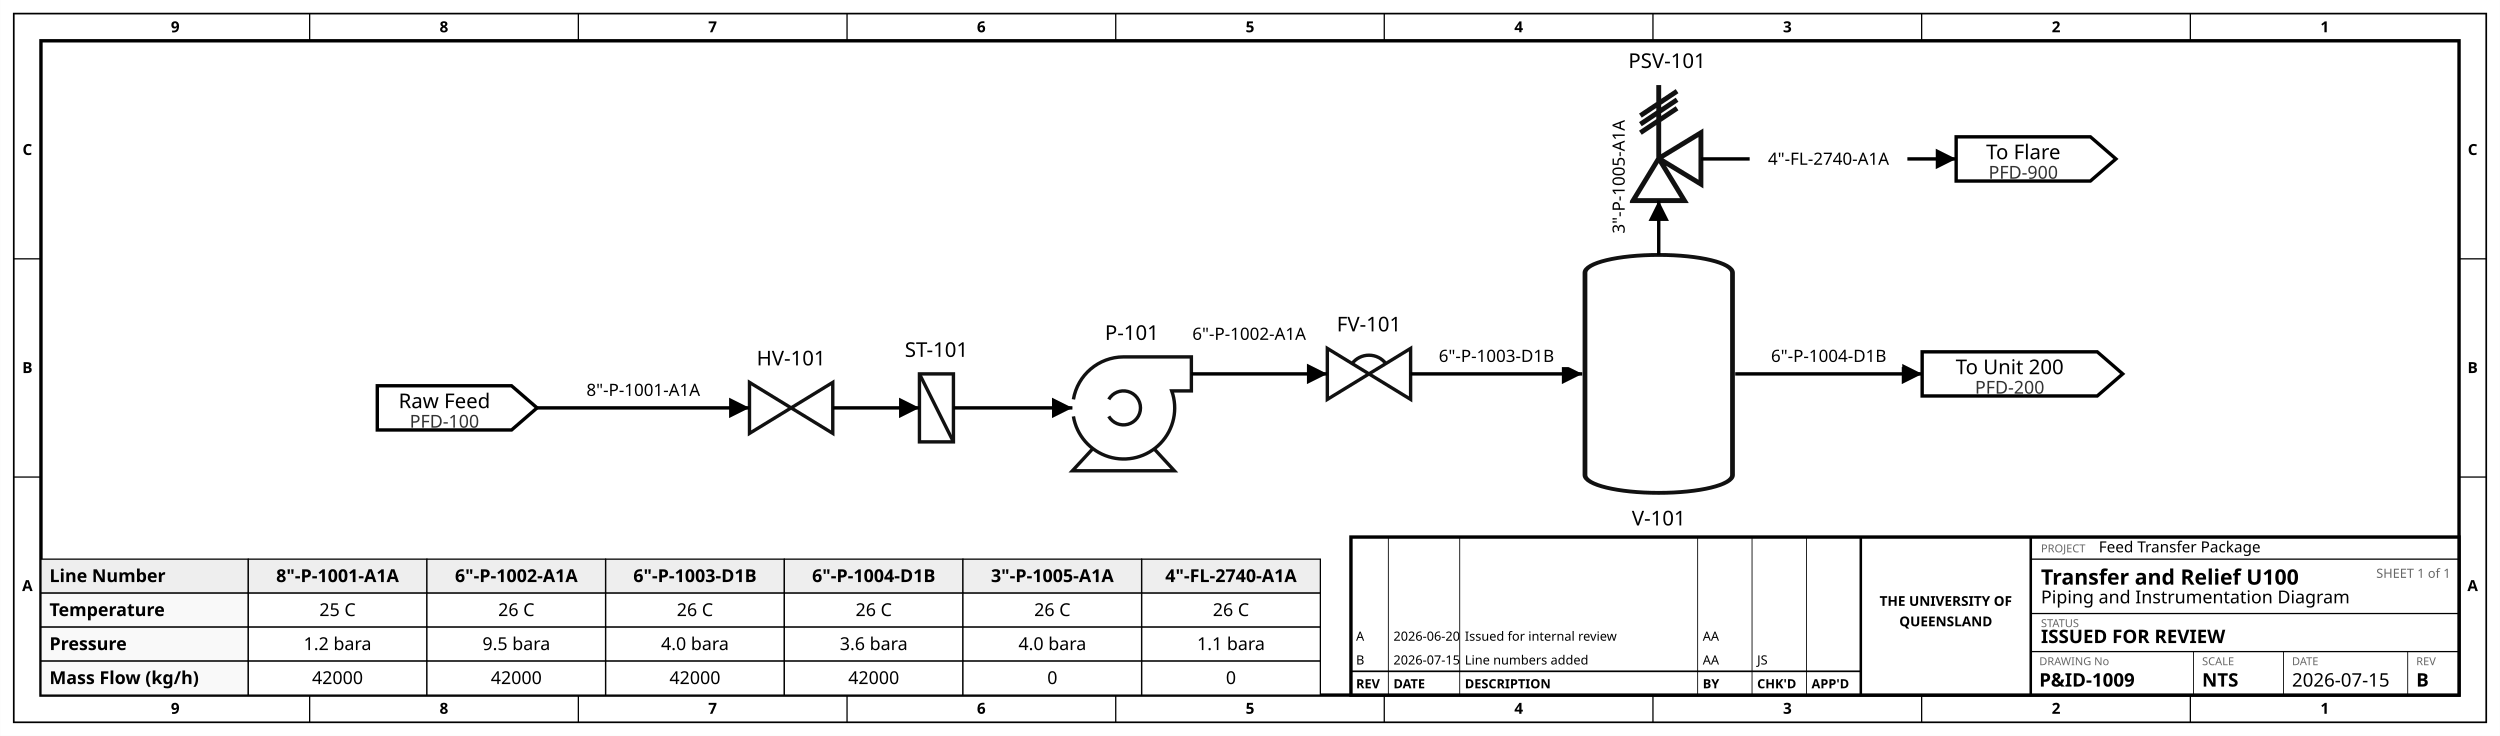
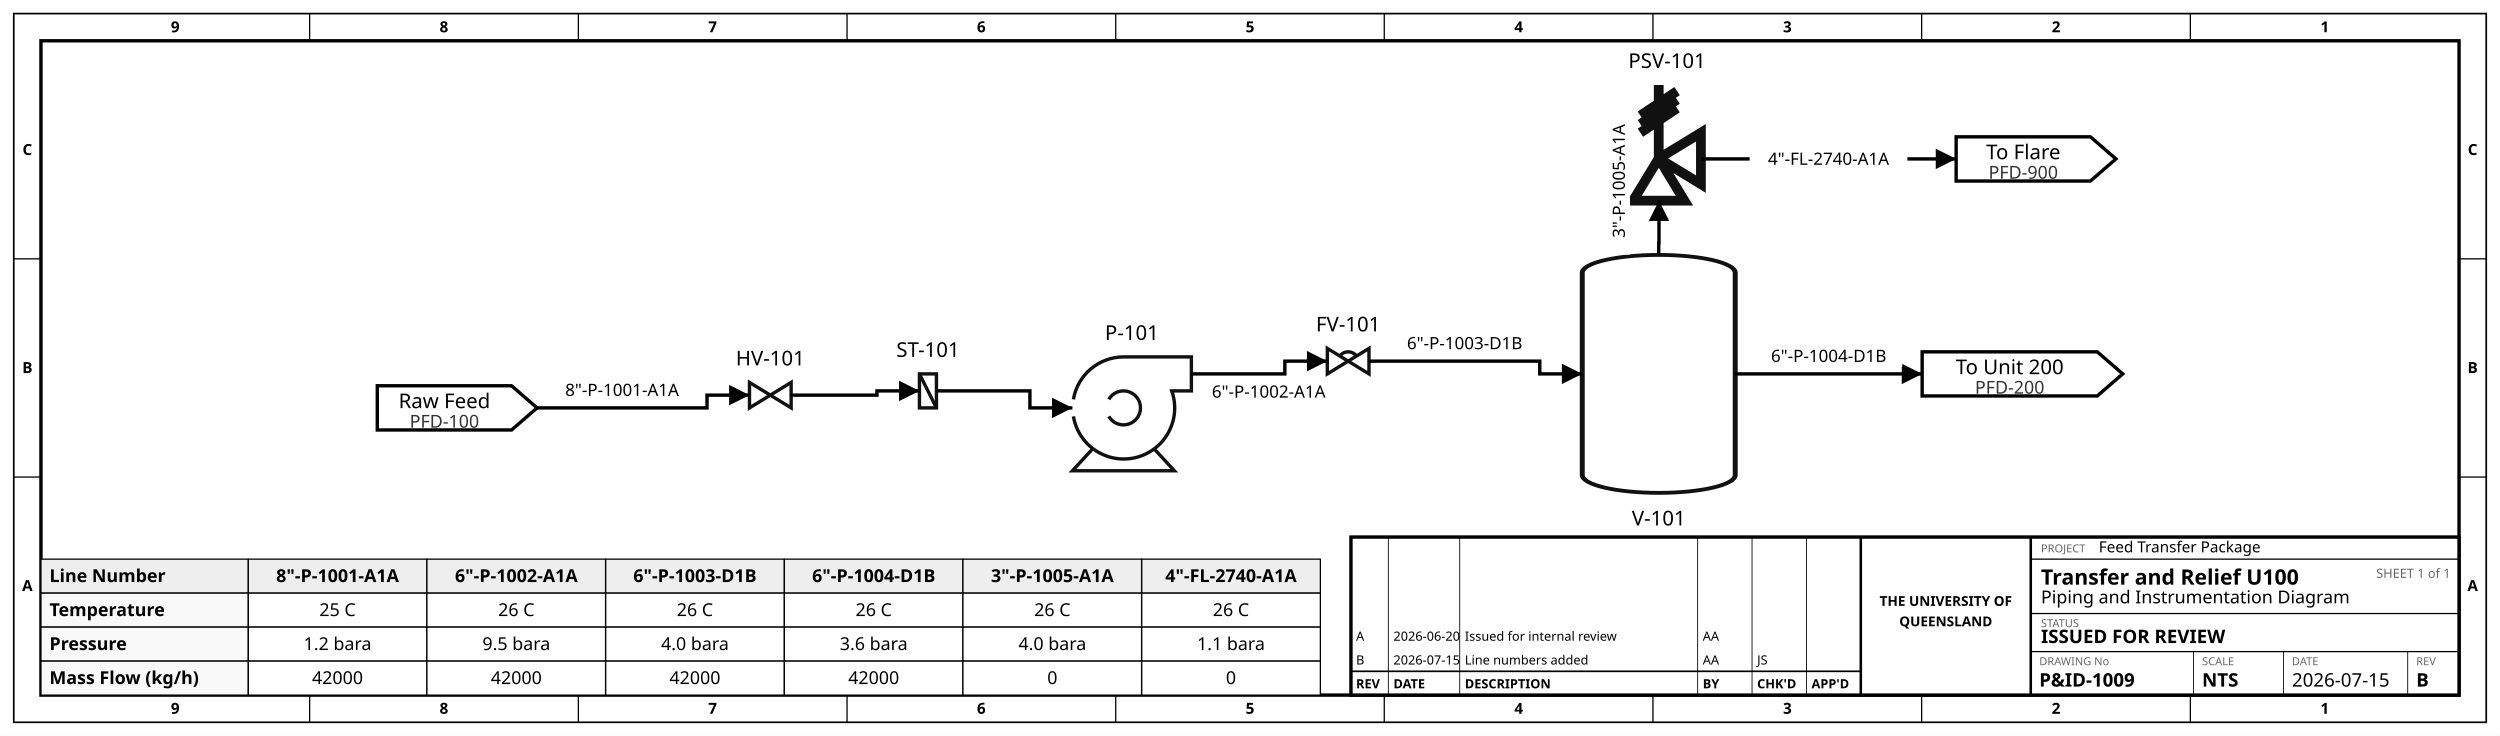
<svg xmlns="http://www.w3.org/2000/svg" width="1471" height="433" viewBox="-205.9 60.0 1470.8 433.0">
  <rect x="-205.9" y="60.0" width="1470.8" height="433.0" fill="white" />
  <rect x="-197.9" y="68.0" width="1454.8" height="417.0" fill="none" stroke="black" stroke-width="1" />
  <rect x="-181.9" y="84.0" width="1422.8" height="385.0" fill="none" stroke="black" stroke-width="2" />
  <text x="-102.9" y="79.0" font-family="sans-serif" font-size="9.0" text-anchor="middle" font-weight="bold" fill="black">9</text>
  <text x="-102.9" y="480.0" font-family="sans-serif" font-size="9.0" text-anchor="middle" font-weight="bold" fill="black">9</text>
  <line x1="-23.8" y1="68.0" x2="-23.8" y2="84.0" stroke="black" stroke-width="0.75" />
  <line x1="-23.8" y1="469.0" x2="-23.8" y2="485.0" stroke="black" stroke-width="0.75" />
  <text x="55.2" y="79.0" font-family="sans-serif" font-size="9.0" text-anchor="middle" font-weight="bold" fill="black">8</text>
  <text x="55.2" y="480.0" font-family="sans-serif" font-size="9.0" text-anchor="middle" font-weight="bold" fill="black">8</text>
  <line x1="134.3" y1="68.0" x2="134.3" y2="84.0" stroke="black" stroke-width="0.75" />
  <line x1="134.3" y1="469.0" x2="134.3" y2="485.0" stroke="black" stroke-width="0.75" />
  <text x="213.3" y="79.0" font-family="sans-serif" font-size="9.0" text-anchor="middle" font-weight="bold" fill="black">7</text>
  <text x="213.3" y="480.0" font-family="sans-serif" font-size="9.0" text-anchor="middle" font-weight="bold" fill="black">7</text>
  <line x1="292.4" y1="68.0" x2="292.4" y2="84.0" stroke="black" stroke-width="0.75" />
  <line x1="292.4" y1="469.0" x2="292.4" y2="485.0" stroke="black" stroke-width="0.75" />
  <text x="371.4" y="79.0" font-family="sans-serif" font-size="9.0" text-anchor="middle" font-weight="bold" fill="black">6</text>
  <text x="371.4" y="480.0" font-family="sans-serif" font-size="9.0" text-anchor="middle" font-weight="bold" fill="black">6</text>
  <line x1="450.5" y1="68.0" x2="450.5" y2="84.0" stroke="black" stroke-width="0.75" />
  <line x1="450.5" y1="469.0" x2="450.5" y2="485.0" stroke="black" stroke-width="0.75" />
  <text x="529.5" y="79.0" font-family="sans-serif" font-size="9.0" text-anchor="middle" font-weight="bold" fill="black">5</text>
  <text x="529.5" y="480.0" font-family="sans-serif" font-size="9.0" text-anchor="middle" font-weight="bold" fill="black">5</text>
  <line x1="608.5" y1="68.0" x2="608.5" y2="84.0" stroke="black" stroke-width="0.75" />
  <line x1="608.5" y1="469.0" x2="608.5" y2="485.0" stroke="black" stroke-width="0.75" />
  <text x="687.6" y="79.0" font-family="sans-serif" font-size="9.0" text-anchor="middle" font-weight="bold" fill="black">4</text>
  <text x="687.6" y="480.0" font-family="sans-serif" font-size="9.0" text-anchor="middle" font-weight="bold" fill="black">4</text>
  <line x1="766.6" y1="68.0" x2="766.6" y2="84.0" stroke="black" stroke-width="0.75" />
  <line x1="766.6" y1="469.0" x2="766.6" y2="485.0" stroke="black" stroke-width="0.75" />
  <text x="845.7" y="79.0" font-family="sans-serif" font-size="9.0" text-anchor="middle" font-weight="bold" fill="black">3</text>
  <text x="845.7" y="480.0" font-family="sans-serif" font-size="9.0" text-anchor="middle" font-weight="bold" fill="black">3</text>
  <line x1="924.7" y1="68.0" x2="924.7" y2="84.0" stroke="black" stroke-width="0.75" />
  <line x1="924.7" y1="469.0" x2="924.7" y2="485.0" stroke="black" stroke-width="0.75" />
  <text x="1003.8" y="79.0" font-family="sans-serif" font-size="9.0" text-anchor="middle" font-weight="bold" fill="black">2</text>
  <text x="1003.8" y="480.0" font-family="sans-serif" font-size="9.0" text-anchor="middle" font-weight="bold" fill="black">2</text>
  <line x1="1082.8" y1="68.0" x2="1082.8" y2="84.0" stroke="black" stroke-width="0.75" />
  <line x1="1082.8" y1="469.0" x2="1082.8" y2="485.0" stroke="black" stroke-width="0.75" />
  <text x="1161.9" y="79.0" font-family="sans-serif" font-size="9.0" text-anchor="middle" font-weight="bold" fill="black">1</text>
  <text x="1161.9" y="480.0" font-family="sans-serif" font-size="9.0" text-anchor="middle" font-weight="bold" fill="black">1</text>
  <text x="-189.9" y="151.2" font-family="sans-serif" font-size="9.0" text-anchor="middle" font-weight="bold" fill="black">C</text>
  <text x="1248.9" y="151.2" font-family="sans-serif" font-size="9.0" text-anchor="middle" font-weight="bold" fill="black">C</text>
  <line x1="-197.9" y1="212.3" x2="-181.9" y2="212.3" stroke="black" stroke-width="0.75" />
  <line x1="1240.9" y1="212.3" x2="1256.9" y2="212.3" stroke="black" stroke-width="0.75" />
  <text x="-189.9" y="279.5" font-family="sans-serif" font-size="9.0" text-anchor="middle" font-weight="bold" fill="black">B</text>
  <text x="1248.9" y="279.5" font-family="sans-serif" font-size="9.0" text-anchor="middle" font-weight="bold" fill="black">B</text>
  <line x1="-197.9" y1="340.7" x2="-181.9" y2="340.7" stroke="black" stroke-width="0.75" />
  <line x1="1240.9" y1="340.7" x2="1256.9" y2="340.7" stroke="black" stroke-width="0.75" />
  <text x="-189.9" y="407.8" font-family="sans-serif" font-size="9.0" text-anchor="middle" font-weight="bold" fill="black">A</text>
  <text x="1248.9" y="407.8" font-family="sans-serif" font-size="9.0" text-anchor="middle" font-weight="bold" fill="black">A</text>
  <g id="stream_table">
    <rect x="-181.9" y="389.0" width="122.0" height="20.0" fill="#eee" stroke="black" stroke-width="0.75" />
    <text x="-176.9" y="402.5" font-family="sans-serif" font-size="10.5" font-weight="bold" text-anchor="start">Line Number</text>
    <rect x="-59.9" y="389.0" width="105.1" height="20.0" fill="#eee" stroke="black" stroke-width="0.75" />
    <text x="-7.4" y="402.5" font-family="sans-serif" font-size="10.5" font-weight="bold" text-anchor="middle">8"-P-1001-A1A</text>
    <rect x="45.2" y="389.0" width="105.1" height="20.0" fill="#eee" stroke="black" stroke-width="0.75" />
    <text x="97.8" y="402.5" font-family="sans-serif" font-size="10.5" font-weight="bold" text-anchor="middle">6"-P-1002-A1A</text>
    <rect x="150.4" y="389.0" width="105.1" height="20.0" fill="#eee" stroke="black" stroke-width="0.75" />
    <text x="202.9" y="402.5" font-family="sans-serif" font-size="10.5" font-weight="bold" text-anchor="middle">6"-P-1003-D1B</text>
    <rect x="255.5" y="389.0" width="105.1" height="20.0" fill="#eee" stroke="black" stroke-width="0.75" />
    <text x="308.1" y="402.5" font-family="sans-serif" font-size="10.5" font-weight="bold" text-anchor="middle">6"-P-1004-D1B</text>
    <rect x="360.6" y="389.0" width="105.1" height="20.0" fill="#eee" stroke="black" stroke-width="0.75" />
    <text x="413.2" y="402.5" font-family="sans-serif" font-size="10.5" font-weight="bold" text-anchor="middle">3"-P-1005-A1A</text>
    <rect x="465.8" y="389.0" width="105.1" height="20.0" fill="#eee" stroke="black" stroke-width="0.75" />
    <text x="518.3" y="402.5" font-family="sans-serif" font-size="10.5" font-weight="bold" text-anchor="middle">4"-FL-2740-A1A</text>
    <rect x="-181.9" y="409.0" width="122.0" height="20.0" fill="#f9f9f9" stroke="black" stroke-width="0.75" />
    <text x="-176.9" y="422.5" font-family="sans-serif" font-size="10.5" font-weight="bold" text-anchor="start">Temperature</text>
    <rect x="-59.9" y="409.0" width="105.1" height="20.0" fill="white" stroke="black" stroke-width="0.75" />
    <text x="-7.4" y="422.5" font-family="sans-serif" font-size="10.5" text-anchor="middle">25 C</text>
    <rect x="45.2" y="409.0" width="105.1" height="20.0" fill="white" stroke="black" stroke-width="0.75" />
    <text x="97.8" y="422.5" font-family="sans-serif" font-size="10.5" text-anchor="middle">26 C</text>
    <rect x="150.4" y="409.0" width="105.1" height="20.0" fill="white" stroke="black" stroke-width="0.75" />
    <text x="202.9" y="422.5" font-family="sans-serif" font-size="10.5" text-anchor="middle">26 C</text>
    <rect x="255.5" y="409.0" width="105.1" height="20.0" fill="white" stroke="black" stroke-width="0.75" />
    <text x="308.1" y="422.5" font-family="sans-serif" font-size="10.5" text-anchor="middle">26 C</text>
    <rect x="360.6" y="409.0" width="105.1" height="20.0" fill="white" stroke="black" stroke-width="0.75" />
    <text x="413.2" y="422.5" font-family="sans-serif" font-size="10.5" text-anchor="middle">26 C</text>
    <rect x="465.8" y="409.0" width="105.1" height="20.0" fill="white" stroke="black" stroke-width="0.75" />
    <text x="518.3" y="422.5" font-family="sans-serif" font-size="10.5" text-anchor="middle">26 C</text>
    <rect x="-181.9" y="429.0" width="122.0" height="20.0" fill="#f9f9f9" stroke="black" stroke-width="0.75" />
    <text x="-176.9" y="442.5" font-family="sans-serif" font-size="10.5" font-weight="bold" text-anchor="start">Pressure</text>
    <rect x="-59.9" y="429.0" width="105.1" height="20.0" fill="white" stroke="black" stroke-width="0.75" />
    <text x="-7.4" y="442.5" font-family="sans-serif" font-size="10.5" text-anchor="middle">1.2 bara</text>
    <rect x="45.2" y="429.0" width="105.1" height="20.0" fill="white" stroke="black" stroke-width="0.75" />
    <text x="97.8" y="442.5" font-family="sans-serif" font-size="10.5" text-anchor="middle">9.5 bara</text>
    <rect x="150.4" y="429.0" width="105.1" height="20.0" fill="white" stroke="black" stroke-width="0.75" />
    <text x="202.9" y="442.5" font-family="sans-serif" font-size="10.5" text-anchor="middle">4.0 bara</text>
    <rect x="255.5" y="429.0" width="105.1" height="20.0" fill="white" stroke="black" stroke-width="0.75" />
    <text x="308.1" y="442.5" font-family="sans-serif" font-size="10.5" text-anchor="middle">3.6 bara</text>
    <rect x="360.6" y="429.0" width="105.1" height="20.0" fill="white" stroke="black" stroke-width="0.75" />
    <text x="413.2" y="442.5" font-family="sans-serif" font-size="10.5" text-anchor="middle">4.0 bara</text>
    <rect x="465.8" y="429.0" width="105.1" height="20.0" fill="white" stroke="black" stroke-width="0.75" />
    <text x="518.3" y="442.5" font-family="sans-serif" font-size="10.5" text-anchor="middle">1.1 bara</text>
    <rect x="-181.9" y="449.0" width="122.0" height="20.0" fill="#f9f9f9" stroke="black" stroke-width="0.75" />
    <text x="-176.9" y="462.5" font-family="sans-serif" font-size="10.5" font-weight="bold" text-anchor="start">Mass Flow (kg/h)</text>
    <rect x="-59.9" y="449.0" width="105.1" height="20.0" fill="white" stroke="black" stroke-width="0.75" />
    <text x="-7.4" y="462.5" font-family="sans-serif" font-size="10.5" text-anchor="middle">42000</text>
    <rect x="45.2" y="449.0" width="105.1" height="20.0" fill="white" stroke="black" stroke-width="0.75" />
    <text x="97.8" y="462.5" font-family="sans-serif" font-size="10.5" text-anchor="middle">42000</text>
    <rect x="150.4" y="449.0" width="105.1" height="20.0" fill="white" stroke="black" stroke-width="0.75" />
    <text x="202.9" y="462.5" font-family="sans-serif" font-size="10.5" text-anchor="middle">42000</text>
    <rect x="255.5" y="449.0" width="105.1" height="20.0" fill="white" stroke="black" stroke-width="0.75" />
    <text x="308.1" y="462.5" font-family="sans-serif" font-size="10.5" text-anchor="middle">42000</text>
    <rect x="360.6" y="449.0" width="105.1" height="20.0" fill="white" stroke="black" stroke-width="0.75" />
    <text x="413.2" y="462.5" font-family="sans-serif" font-size="10.5" text-anchor="middle">0</text>
    <rect x="465.8" y="449.0" width="105.1" height="20.0" fill="white" stroke="black" stroke-width="0.75" />
    <text x="518.3" y="462.5" font-family="sans-serif" font-size="10.5" text-anchor="middle">0</text>
  </g>
  <rect x="588.9" y="376.0" width="652.0" height="93.0" fill="white" stroke="black" stroke-width="2" />
  <line x1="888.9" y1="376.0" x2="888.9" y2="469.0" stroke="black" stroke-width="1.5" />
  <line x1="988.9" y1="376.0" x2="988.9" y2="469.0" stroke="black" stroke-width="1.5" />
  <line x1="588.9" y1="455.0" x2="888.9" y2="455.0" stroke="black" stroke-width="1" />
  <line x1="610.9" y1="376.0" x2="610.9" y2="469.0" stroke="black" stroke-width="0.5" />
  <line x1="652.9" y1="376.0" x2="652.9" y2="469.0" stroke="black" stroke-width="0.5" />
  <line x1="792.9" y1="376.0" x2="792.9" y2="469.0" stroke="black" stroke-width="0.5" />
  <line x1="824.9" y1="376.0" x2="824.9" y2="469.0" stroke="black" stroke-width="0.5" />
  <line x1="856.9" y1="376.0" x2="856.9" y2="469.0" stroke="black" stroke-width="0.5" />
  <text x="591.9" y="465.0" font-family="sans-serif" font-size="7.5" text-anchor="start" font-weight="bold" fill="black">REV</text>
  <text x="613.9" y="465.0" font-family="sans-serif" font-size="7.5" text-anchor="start" font-weight="bold" fill="black">DATE</text>
  <text x="655.9" y="465.0" font-family="sans-serif" font-size="7.5" text-anchor="start" font-weight="bold" fill="black">DESCRIPTION</text>
  <text x="795.9" y="465.0" font-family="sans-serif" font-size="7.5" text-anchor="start" font-weight="bold" fill="black">BY</text>
  <text x="827.9" y="465.0" font-family="sans-serif" font-size="7.5" text-anchor="start" font-weight="bold" fill="black">CHK'D</text>
  <text x="859.9" y="465.0" font-family="sans-serif" font-size="7.5" text-anchor="start" font-weight="bold" fill="black">APP'D</text>
  <text x="591.9" y="451.0" font-family="sans-serif" font-size="7.5" text-anchor="start" fill="black">B</text>
  <text x="613.9" y="451.0" font-family="sans-serif" font-size="7.5" text-anchor="start" fill="black">2026-07-15</text>
  <text x="655.9" y="451.0" font-family="sans-serif" font-size="7.5" text-anchor="start" fill="black">Line numbers added</text>
  <text x="795.9" y="451.0" font-family="sans-serif" font-size="7.5" text-anchor="start" fill="black">AA</text>
  <text x="827.9" y="451.0" font-family="sans-serif" font-size="7.5" text-anchor="start" fill="black">JS</text>
  <text x="859.9" y="451.0" font-family="sans-serif" font-size="7.5" text-anchor="start" fill="black" />
  <text x="591.9" y="437.0" font-family="sans-serif" font-size="7.5" text-anchor="start" fill="black">A</text>
  <text x="613.9" y="437.0" font-family="sans-serif" font-size="7.5" text-anchor="start" fill="black">2026-06-20</text>
  <text x="655.9" y="437.0" font-family="sans-serif" font-size="7.5" text-anchor="start" fill="black">Issued for internal review</text>
  <text x="795.9" y="437.0" font-family="sans-serif" font-size="7.5" text-anchor="start" fill="black">AA</text>
  <text x="827.9" y="437.0" font-family="sans-serif" font-size="7.5" text-anchor="start" fill="black" />
  <text x="859.9" y="437.0" font-family="sans-serif" font-size="7.5" text-anchor="start" fill="black" />
  <text x="938.9" y="416.5" font-family="sans-serif" font-size="8.0" text-anchor="middle" font-weight="bold" fill="black">THE UNIVERSITY OF</text>
  <text x="938.9" y="428.5" font-family="sans-serif" font-size="8.0" text-anchor="middle" font-weight="bold" fill="black">QUEENSLAND</text>
  <text x="994.9" y="385.0" font-family="sans-serif" font-size="6.5" text-anchor="start" fill="#666">PROJECT</text>
  <text x="1028.9" y="385.0" font-family="sans-serif" font-size="9.0" text-anchor="start" fill="black">Feed Transfer Package</text>
  <line x1="988.9" y1="389.0" x2="1240.9" y2="389.0" stroke="black" stroke-width="0.75" />
  <line x1="988.9" y1="421.0" x2="1240.9" y2="421.0" stroke="black" stroke-width="0.75" />
  <line x1="988.9" y1="443.4" x2="1240.9" y2="443.4" stroke="black" stroke-width="0.75" />
  <text x="994.9" y="404.0" font-family="sans-serif" font-size="12.5" text-anchor="start" font-weight="bold" fill="black">Transfer and Relief U100</text>
  <text x="994.9" y="415.0" font-family="sans-serif" font-size="10.5" text-anchor="start" fill="black">Piping and Instrumentation Diagram</text>
  <text x="1235.9" y="400.0" font-family="sans-serif" font-size="7.5" text-anchor="end" fill="#666">SHEET 1 of 1</text>
  <text x="994.9" y="429.0" font-family="sans-serif" font-size="6.5" text-anchor="start" fill="#666">STATUS</text>
  <text x="994.9" y="438.4" font-family="sans-serif" font-size="11.0" text-anchor="start" font-weight="bold" fill="black">ISSUED FOR REVIEW</text>
  <text x="993.9" y="451.4" font-family="sans-serif" font-size="6.5" text-anchor="start" fill="#666">DRAWING No</text>
  <text x="993.9" y="464.0" font-family="sans-serif" font-size="11.0" text-anchor="start" font-weight="bold" fill="black">P&amp;ID-1009</text>
  <line x1="1084.7" y1="443.4" x2="1084.7" y2="469.0" stroke="black" stroke-width="0.5" />
  <text x="1089.7" y="451.4" font-family="sans-serif" font-size="6.5" text-anchor="start" fill="#666">SCALE</text>
  <text x="1089.7" y="464.0" font-family="sans-serif" font-size="11.0" text-anchor="start" font-weight="bold" fill="black">NTS</text>
  <line x1="1137.6" y1="443.4" x2="1137.6" y2="469.0" stroke="black" stroke-width="0.5" />
  <text x="1142.6" y="451.4" font-family="sans-serif" font-size="6.5" text-anchor="start" fill="#666">DATE</text>
  <text x="1142.6" y="464.0" font-family="sans-serif" font-size="11.0" text-anchor="start" fill="black">2026-07-15</text>
  <line x1="1210.7" y1="443.4" x2="1210.7" y2="469.0" stroke="black" stroke-width="0.5" />
  <text x="1215.7" y="451.4" font-family="sans-serif" font-size="6.5" text-anchor="start" fill="#666">REV</text>
  <text x="1215.7" y="464.0" font-family="sans-serif" font-size="11.0" text-anchor="start" font-weight="bold" fill="black">B</text>
  <defs>
    <marker id="arrow_black" viewBox="0 0 10 10" refX="10" refY="5" markerWidth="12" markerHeight="12" markerUnits="userSpaceOnUse" orient="auto-start-reverse">
      <path d="M 0 0 L 10 5 L 0 10 z" fill="black" />
    </marker>
-     <symbol id="sym_fitting_strainer" viewBox="0 0 20.0 40.0" overflow="visible">
-       <g transform="scale(0.5)">
-         <rect x="0.0" y="0.0" width="40.0" height="80.0" fill="none" stroke="#111" stroke-width="4.0" />
-         <path d="M 0.0 0.0 L 40.0 80.0" fill="none" stroke="#111" stroke-width="4.0" />
+     <symbol id="sym_fitting_strainer" viewBox="0 0 10.0 20.0" overflow="visible">
+       <g transform="scale(0.25)">
+         <rect x="0.0" y="0.0" width="40.0" height="80.0" fill="none" stroke="#111" stroke-width="8.0" />
+         <path d="M 0.0 0.0 L 40.0 80.0" fill="none" stroke="#111" stroke-width="8.0" />
      </g>
    </symbol>
    <symbol id="sym_pump" viewBox="0 0 70.0 67.0" overflow="visible">
      <path d="M 12.0 54.0 L 0.0 67.0 L 60.0 67.0 L 48.0 54.0" fill="none" stroke="#111" stroke-width="2.0" />
      <path d="M 0.6 25.0 A 30.0 30.0 0.0 0 1 30.0 0.0 L 70.0 0.0 L 70.0 20.0 L 58.45 20.0 A 30.0 30.0 0.0 0 1 51.859 50.83 A 30.0 30.0 0.0 0 1 21.341 58.742 A 30.0 30.0 0.0 0 1 0.6 35.0" fill="none" stroke="#111" stroke-width="2.0" />
      <path d="M 21.4 25.0 A 10.0 10.0 0.0 1 1 21.4 35.0" fill="none" stroke="#111" stroke-width="2.0" />
    </symbol>
-     <symbol id="sym_valve_control" viewBox="0 0 49.0 30.0" overflow="visible">
-       <g transform="scale(0.5)">
-         <path d="M 0.0 60.0 L 0.0 0.0 L 98.0 60.0 L 98.0 0.0 Z" fill="none" stroke="#111" stroke-width="4.0" />
-         <path d="M 29.0 18.0 A 25.0 25.0 0.0 0 1 69.0 18.0" fill="none" stroke="#111" stroke-width="4.0" />
-       </g>
-     </symbol>
-     <symbol id="sym_valve" viewBox="0 0 49.0 30.0" overflow="visible">
-       <g transform="scale(0.5)">
-         <path d="M 0.0 60.0 L 0.0 0.0 L 98.0 60.0 L 98.0 0.0 Z" fill="none" stroke="#111" stroke-width="4.0" />
-       </g>
-     </symbol>
-     <symbol id="sym_valve_psv" viewBox="0 0 27.8 47.2" overflow="visible">
-       <g transform="scale(0.5)">
-         <path d="M 0.0 94.5 L 21.0 60.0 L 55.5 39.0 L 55.5 81.0 L 21.0 60.0 L 42.0 94.5 Z M 21.0 61.0 L 21.0 0.0 M 6.0 39.0 L 36.0 19.0 M 6.0 32.0 L 36.0 12.0 M 6.0 25.0 L 36.0 5.0" fill="none" stroke="#111" stroke-width="4.0" />
-       </g>
-     </symbol>
-     <symbol id="sym_vessel" viewBox="0 0 62.0 100.0" overflow="visible">
+     <symbol id="sym_valve_control" viewBox="0 0 24.5 15.0" overflow="visible">
+       <g transform="scale(0.25)">
+         <path d="M 0.0 60.0 L 0.0 0.0 L 98.0 60.0 L 98.0 0.0 Z" fill="none" stroke="#111" stroke-width="8.0" />
+         <path d="M 29.0 18.0 A 25.0 25.0 0.0 0 1 69.0 18.0" fill="none" stroke="#111" stroke-width="8.0" />
+       </g>
+     </symbol>
+     <symbol id="sym_valve" viewBox="0 0 24.5 15.0" overflow="visible">
+       <g transform="scale(0.25)">
+         <path d="M 0.0 60.0 L 0.0 0.0 L 98.0 60.0 L 98.0 0.0 Z" fill="none" stroke="#111" stroke-width="8.0" />
+       </g>
+     </symbol>
+     <symbol id="sym_valve_psv" viewBox="0 0 13.9 23.6" preserveAspectRatio="none" overflow="visible">
+       <g transform="scale(0.25)">
+         <path d="M 0.0 94.5 L 21.0 60.0 L 55.5 39.0 L 55.5 81.0 L 21.0 60.0 L 42.0 94.5 Z M 21.0 61.0 L 21.0 0.0 M 6.0 39.0 L 36.0 19.0 M 6.0 32.0 L 36.0 12.0 M 6.0 25.0 L 36.0 5.0" fill="none" stroke="#111" stroke-width="8.0" />
+       </g>
+     </symbol>
+     <symbol id="sym_vessel" viewBox="0 0 62.0 100.0" preserveAspectRatio="none" overflow="visible">
      <g transform="scale(0.62, 0.5)">
        <path d="M 0.0 15.0 A 50.0 15.0 0.0 0 1 50.0 0.0 A 50.0 15.0 0.0 0 1 100.0 15.0 L 100.0 185.0 A 50.0 15.0 0.0 0 1 50.0 200.0 A 50.0 15.0 0.0 0 1 0.0 185.0 Z" fill="none" stroke="#111" stroke-width="3.226" />
      </g>
    </symbol>
  </defs>
  <g id="units">
    <polygon points="16.0,287 95,287 110,300 95,313 16.0,313" fill="transparent" stroke="black" stroke-width="2" />
    <text x="55.5" y="296" font-family="sans-serif" font-size="12" text-anchor="middle" dominant-baseline="middle">Raw Feed</text>
    <text x="55.5" y="308" font-family="sans-serif" font-size="10.5" text-anchor="middle" dominant-baseline="middle" fill="#333">PFD-100</text>
-     <use href="#sym_valve" x="235" y="285" width="49.0" height="30.0" />
-     <use href="#sym_fitting_strainer" x="335" y="280" width="20.0" height="40.0" />
+     <use href="#sym_valve" x="235" y="285" width="24.5" height="15.0" />
+     <use href="#sym_fitting_strainer" x="335" y="280" width="10.0" height="20.0" />
    <use href="#sym_pump" x="425" y="270" width="70.0" height="67.0" />
-     <use href="#sym_valve_control" x="575" y="265" width="49.0" height="30.0" />
+     <use href="#sym_valve_control" x="575" y="265" width="24.5" height="15.0" />
    <use href="#sym_vessel" x="725" y="210" width="90" height="140" />
    <use href="#sym_valve_psv" x="754.89" y="110" width="40" height="68" />
    <polygon points="945,140.508 1024.0,140.508 1039.0,153.508 1024.0,166.508 945,166.508" fill="transparent" stroke="black" stroke-width="2" />
    <text x="984.5" y="149.508" font-family="sans-serif" font-size="12" text-anchor="middle" dominant-baseline="middle">To Flare</text>
    <text x="984.5" y="161.508" font-family="sans-serif" font-size="10.5" text-anchor="middle" dominant-baseline="middle" fill="#333">PFD-900</text>
    <polygon points="925,267 1028.0,267 1043.0,280 1028.0,293 925,293" fill="transparent" stroke="black" stroke-width="2" />
    <text x="976.5" y="276" font-family="sans-serif" font-size="12" text-anchor="middle" dominant-baseline="middle">To Unit 200</text>
    <text x="976.5" y="288" font-family="sans-serif" font-size="10.5" text-anchor="middle" dominant-baseline="middle" fill="#333">PFD-200</text>
  </g>
  <g id="streams">
-     <path d="M 110.0,300.0 L 235.0,300.0" fill="none" stroke="black" stroke-width="2" marker-end="url(#arrow_black)" />
-     <path d="M 284.0,300.0 L 335.0,300.0" fill="none" stroke="black" stroke-width="2" marker-end="url(#arrow_black)" />
-     <path d="M 355.0,300.0 L 425.0,300.0" fill="none" stroke="black" stroke-width="2" marker-end="url(#arrow_black)" />
-     <path d="M 495.0,280.0 L 575.0,280.0" fill="none" stroke="black" stroke-width="2" marker-end="url(#arrow_black)" />
-     <path d="M 624.0,280.0 L 725.0,280.0" fill="none" stroke="black" stroke-width="2" marker-end="url(#arrow_black)" />
+     <path d="M 110.0,300.0 L 210.0,300.0 L 210.0,292.5 L 235.0,292.5" fill="none" stroke="black" stroke-width="2" marker-end="url(#arrow_black)" />
+     <path d="M 259.5,292.5 L 310.0,292.5 L 310.0,290.0 L 335.0,290.0" fill="none" stroke="black" stroke-width="2" marker-end="url(#arrow_black)" />
+     <path d="M 345.0,290.0 L 400.0,290.0 L 400.0,300.0 L 425.0,300.0" fill="none" stroke="black" stroke-width="2" marker-end="url(#arrow_black)" />
+     <path d="M 495.0,280.0 L 550.0,280.0 L 550.0,272.5 L 575.0,272.5" fill="none" stroke="black" stroke-width="2" marker-end="url(#arrow_black)" />
+     <path d="M 599.5,272.5 L 700.0,272.5 L 700.0,280.0 L 725.0,280.0" fill="none" stroke="black" stroke-width="2" marker-end="url(#arrow_black)" />
    <path d="M 815.0,280.0 L 925,280.0" fill="none" stroke="black" stroke-width="2" marker-end="url(#arrow_black)" />
-     <path d="M 770.0,210.0 L 770.0,178.0" fill="none" stroke="black" stroke-width="2" marker-end="url(#arrow_black)" />
+     <path d="M 770.0,210.0 L 770.0,203.0 L 770.144,203.0 L 770.144,178.0" fill="none" stroke="black" stroke-width="2" marker-end="url(#arrow_black)" />
    <path d="M 794.892,153.508 L 945,153.508" fill="none" stroke="black" stroke-width="2" marker-end="url(#arrow_black)" />
-     <rect x="129.2" y="283.0" width="86.6" height="13.0" fill="white" />
-     <text x="172.5" y="289.5" font-family="sans-serif" font-size="10" text-anchor="middle" dominant-baseline="middle" fill="black">8"-P-1001-A1A</text>
-     <rect x="485.7" y="250.0" width="86.6" height="13.0" fill="white" />
-     <text x="529.0" y="256.5" font-family="sans-serif" font-size="10" text-anchor="middle" dominant-baseline="middle" fill="black">6"-P-1002-A1A</text>
-     <rect x="631.2" y="263.0" width="86.6" height="13.0" fill="white" />
-     <text x="674.5" y="269.5" font-family="sans-serif" font-size="10" text-anchor="middle" dominant-baseline="middle" fill="black">6"-P-1003-D1B</text>
+     <rect x="116.7" y="283.0" width="86.6" height="13.0" fill="white" />
+     <text x="160.0" y="289.5" font-family="sans-serif" font-size="10" text-anchor="middle" dominant-baseline="middle" fill="black">8"-P-1001-A1A</text>
+     <rect x="497.2" y="284.0" width="86.6" height="13.0" fill="white" />
+     <text x="540.5" y="290.5" font-family="sans-serif" font-size="10" text-anchor="middle" dominant-baseline="middle" fill="black">6"-P-1002-A1A</text>
+     <rect x="612.5" y="255.5" width="86.6" height="13.0" fill="white" />
+     <text x="655.8" y="262.0" font-family="sans-serif" font-size="10" text-anchor="middle" dominant-baseline="middle" fill="black">6"-P-1003-D1B</text>
    <rect x="826.7" y="263.0" width="86.6" height="13.0" fill="white" />
    <text x="870.0" y="269.5" font-family="sans-serif" font-size="10" text-anchor="middle" dominant-baseline="middle" fill="black">6"-P-1004-D1B</text>
-     <rect x="740.0" y="120.7" width="13.0" height="86.6" fill="white" />
-     <text x="746.5" y="164.0" font-family="sans-serif" font-size="10" text-anchor="middle" dominant-baseline="middle" fill="black" transform="rotate(-90, 746.5, 164.0)">3"-P-1005-A1A</text>
+     <rect x="740.1" y="123.2" width="13.0" height="86.6" fill="white" />
+     <text x="746.6" y="166.5" font-family="sans-serif" font-size="10" text-anchor="middle" dominant-baseline="middle" fill="black" transform="rotate(-90, 746.6, 166.5)">3"-P-1005-A1A</text>
    <rect x="823.5" y="147.0" width="92.8" height="13.0" fill="white" />
    <text x="869.9" y="153.5" font-family="sans-serif" font-size="10" text-anchor="middle" dominant-baseline="middle" fill="black">4"-FL-2740-A1A</text>
  </g>
  <g id="unit_labels">
-     <rect x="235.7" y="263.0" width="47.6" height="15.0" fill="white" />
-     <text x="259.5" y="275" font-family="sans-serif" font-size="12" text-anchor="middle" dominant-baseline="baseline">HV-101</text>
-     <rect x="321.2" y="258.0" width="47.6" height="15.0" fill="white" />
-     <text x="345.0" y="270" font-family="sans-serif" font-size="12" text-anchor="middle" dominant-baseline="baseline">ST-101</text>
+     <rect x="223.4" y="263.0" width="47.6" height="15.0" fill="white" />
+     <text x="247.25" y="275" font-family="sans-serif" font-size="12" text-anchor="middle" dominant-baseline="baseline">HV-101</text>
+     <rect x="316.2" y="258.0" width="47.6" height="15.0" fill="white" />
+     <text x="340.0" y="270" font-family="sans-serif" font-size="12" text-anchor="middle" dominant-baseline="baseline">ST-101</text>
    <rect x="439.5" y="248.0" width="41.0" height="15.0" fill="white" />
    <text x="460.0" y="260" font-family="sans-serif" font-size="12" text-anchor="middle" dominant-baseline="baseline">P-101</text>
-     <rect x="575.7" y="243.0" width="47.6" height="15.0" fill="white" />
-     <text x="599.5" y="255" font-family="sans-serif" font-size="12" text-anchor="middle" dominant-baseline="baseline">FV-101</text>
+     <rect x="563.5" y="243.0" width="47.6" height="15.0" fill="white" />
+     <text x="587.25" y="255" font-family="sans-serif" font-size="12" text-anchor="middle" dominant-baseline="baseline">FV-101</text>
    <rect x="749.5" y="357.5" width="41.0" height="15.0" fill="white" />
    <text x="770.0" y="365" font-family="sans-serif" font-size="12" text-anchor="middle" dominant-baseline="middle">V-101</text>
    <rect x="747.8" y="88.0" width="54.2" height="15.0" fill="white" />
    <text x="774.892" y="100" font-family="sans-serif" font-size="12" text-anchor="middle" dominant-baseline="baseline">PSV-101</text>
  </g>
</svg>
